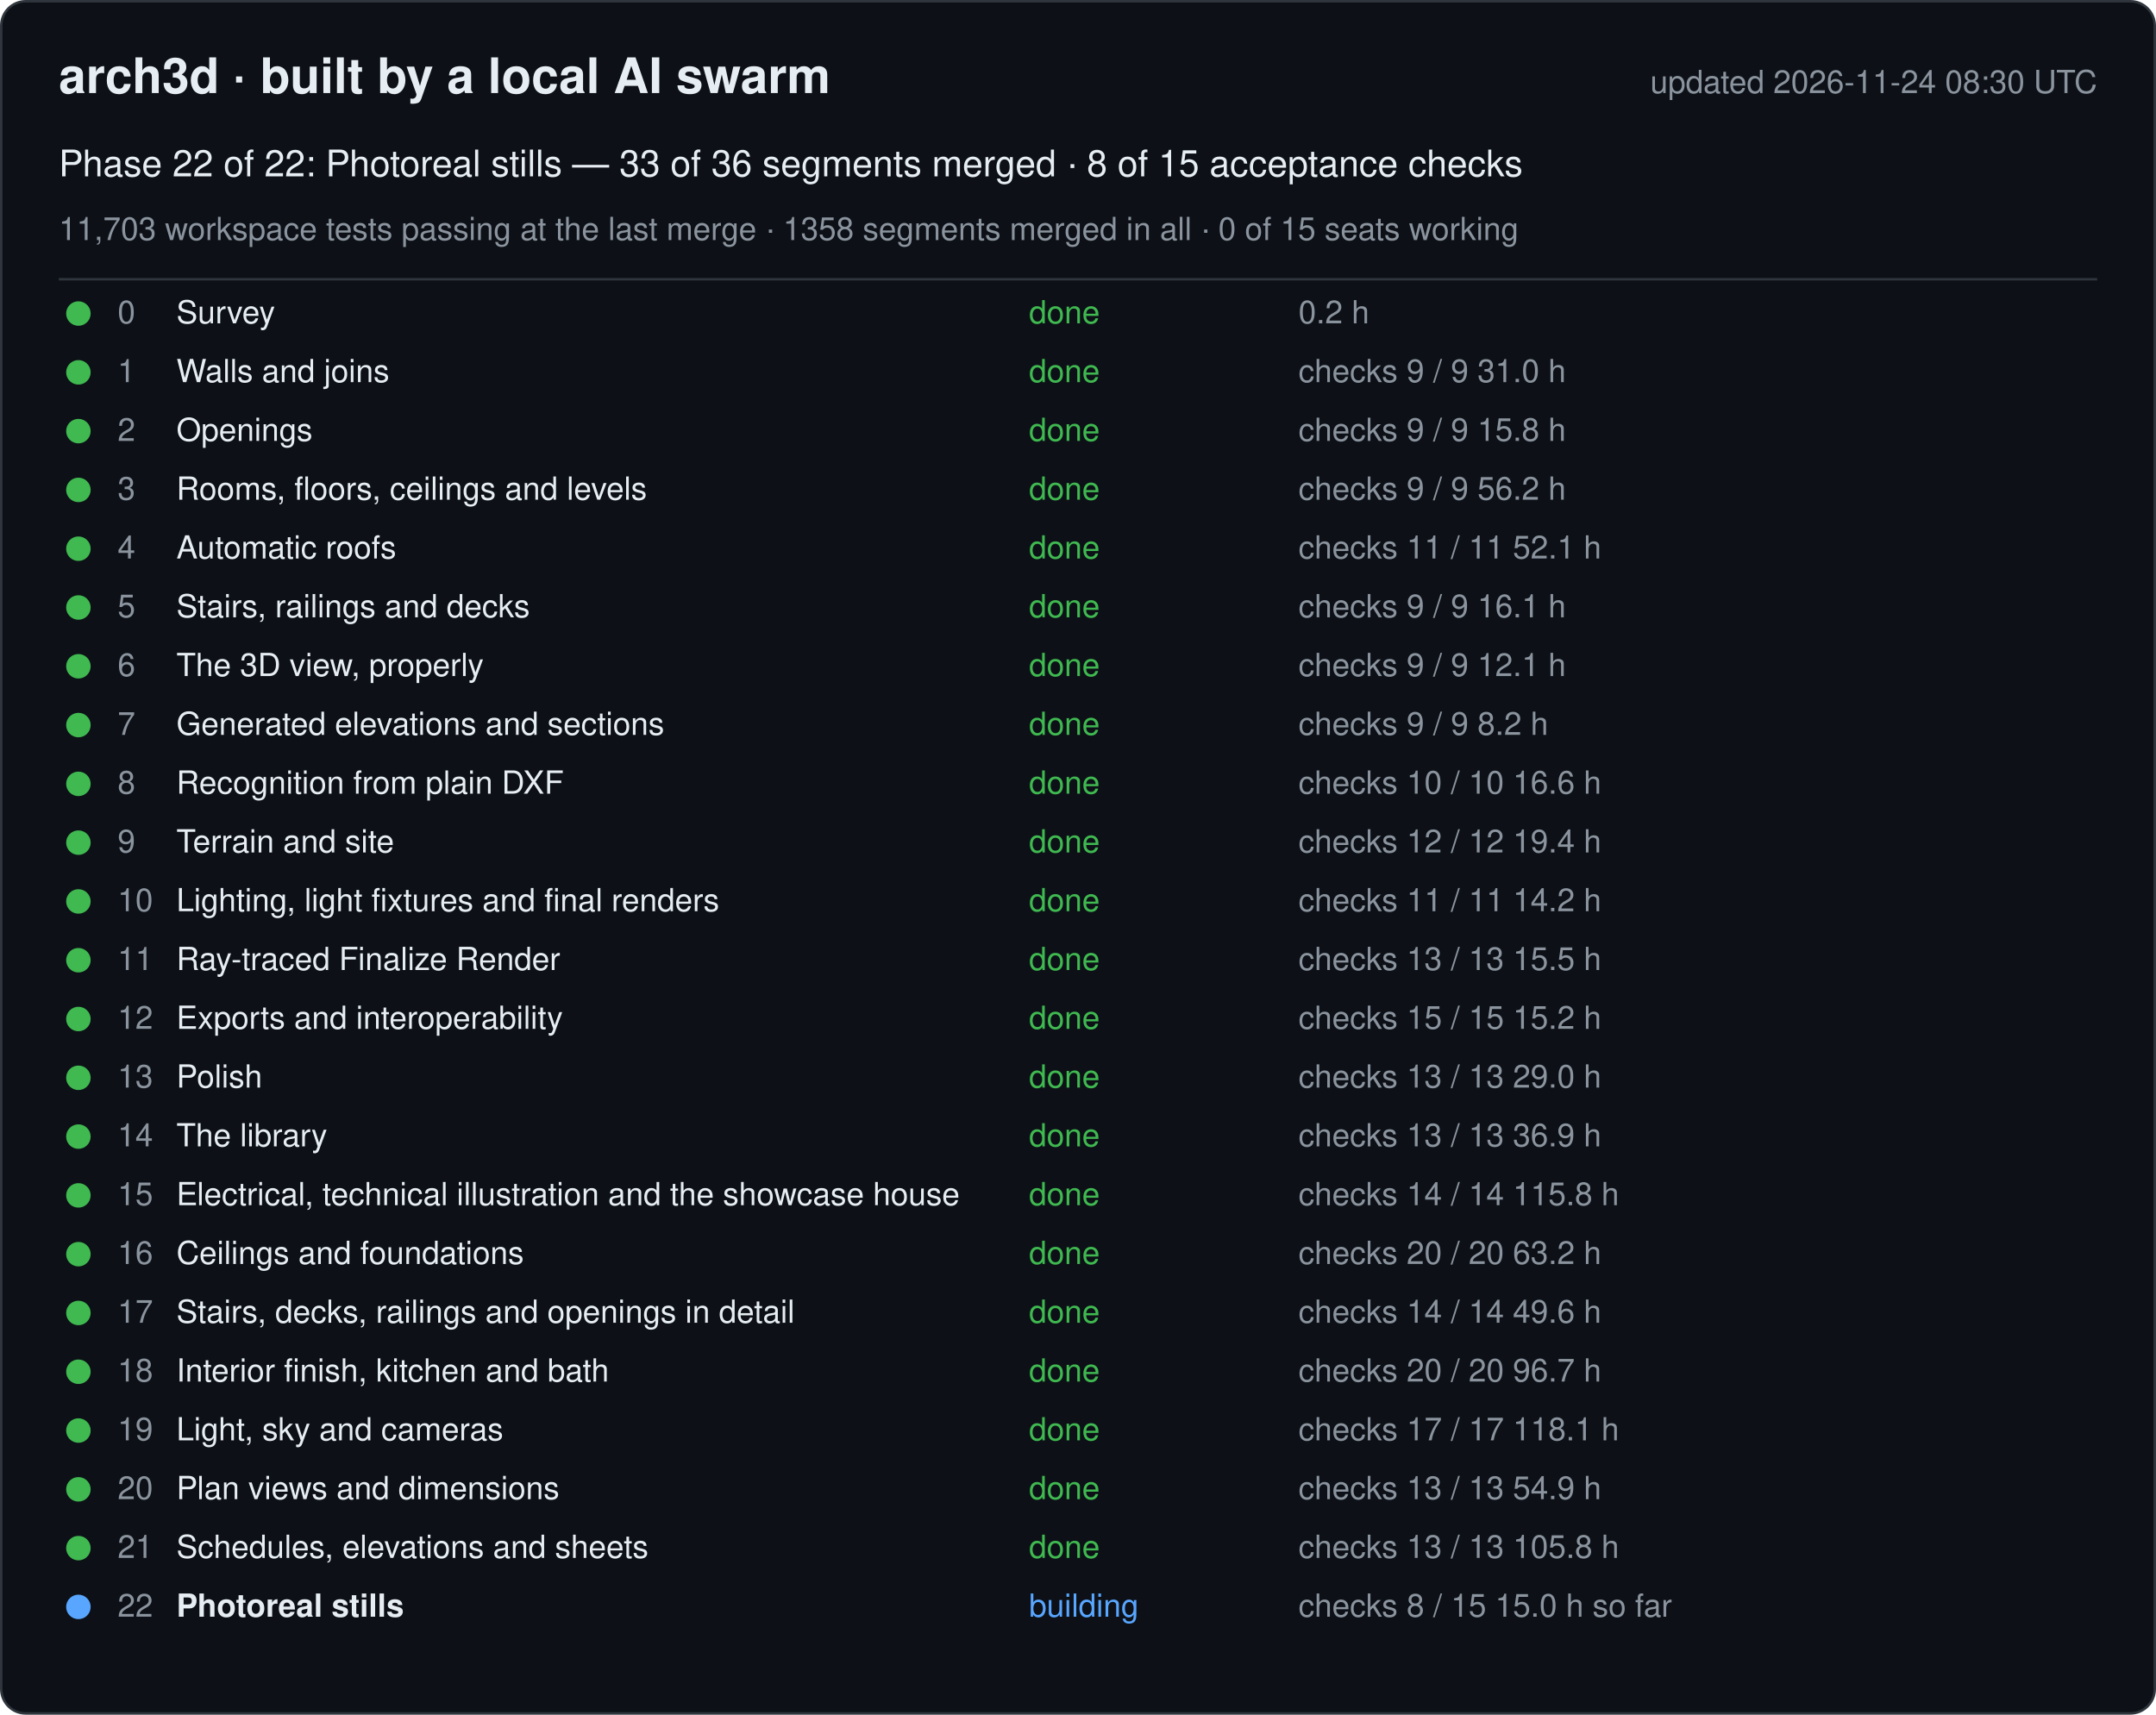
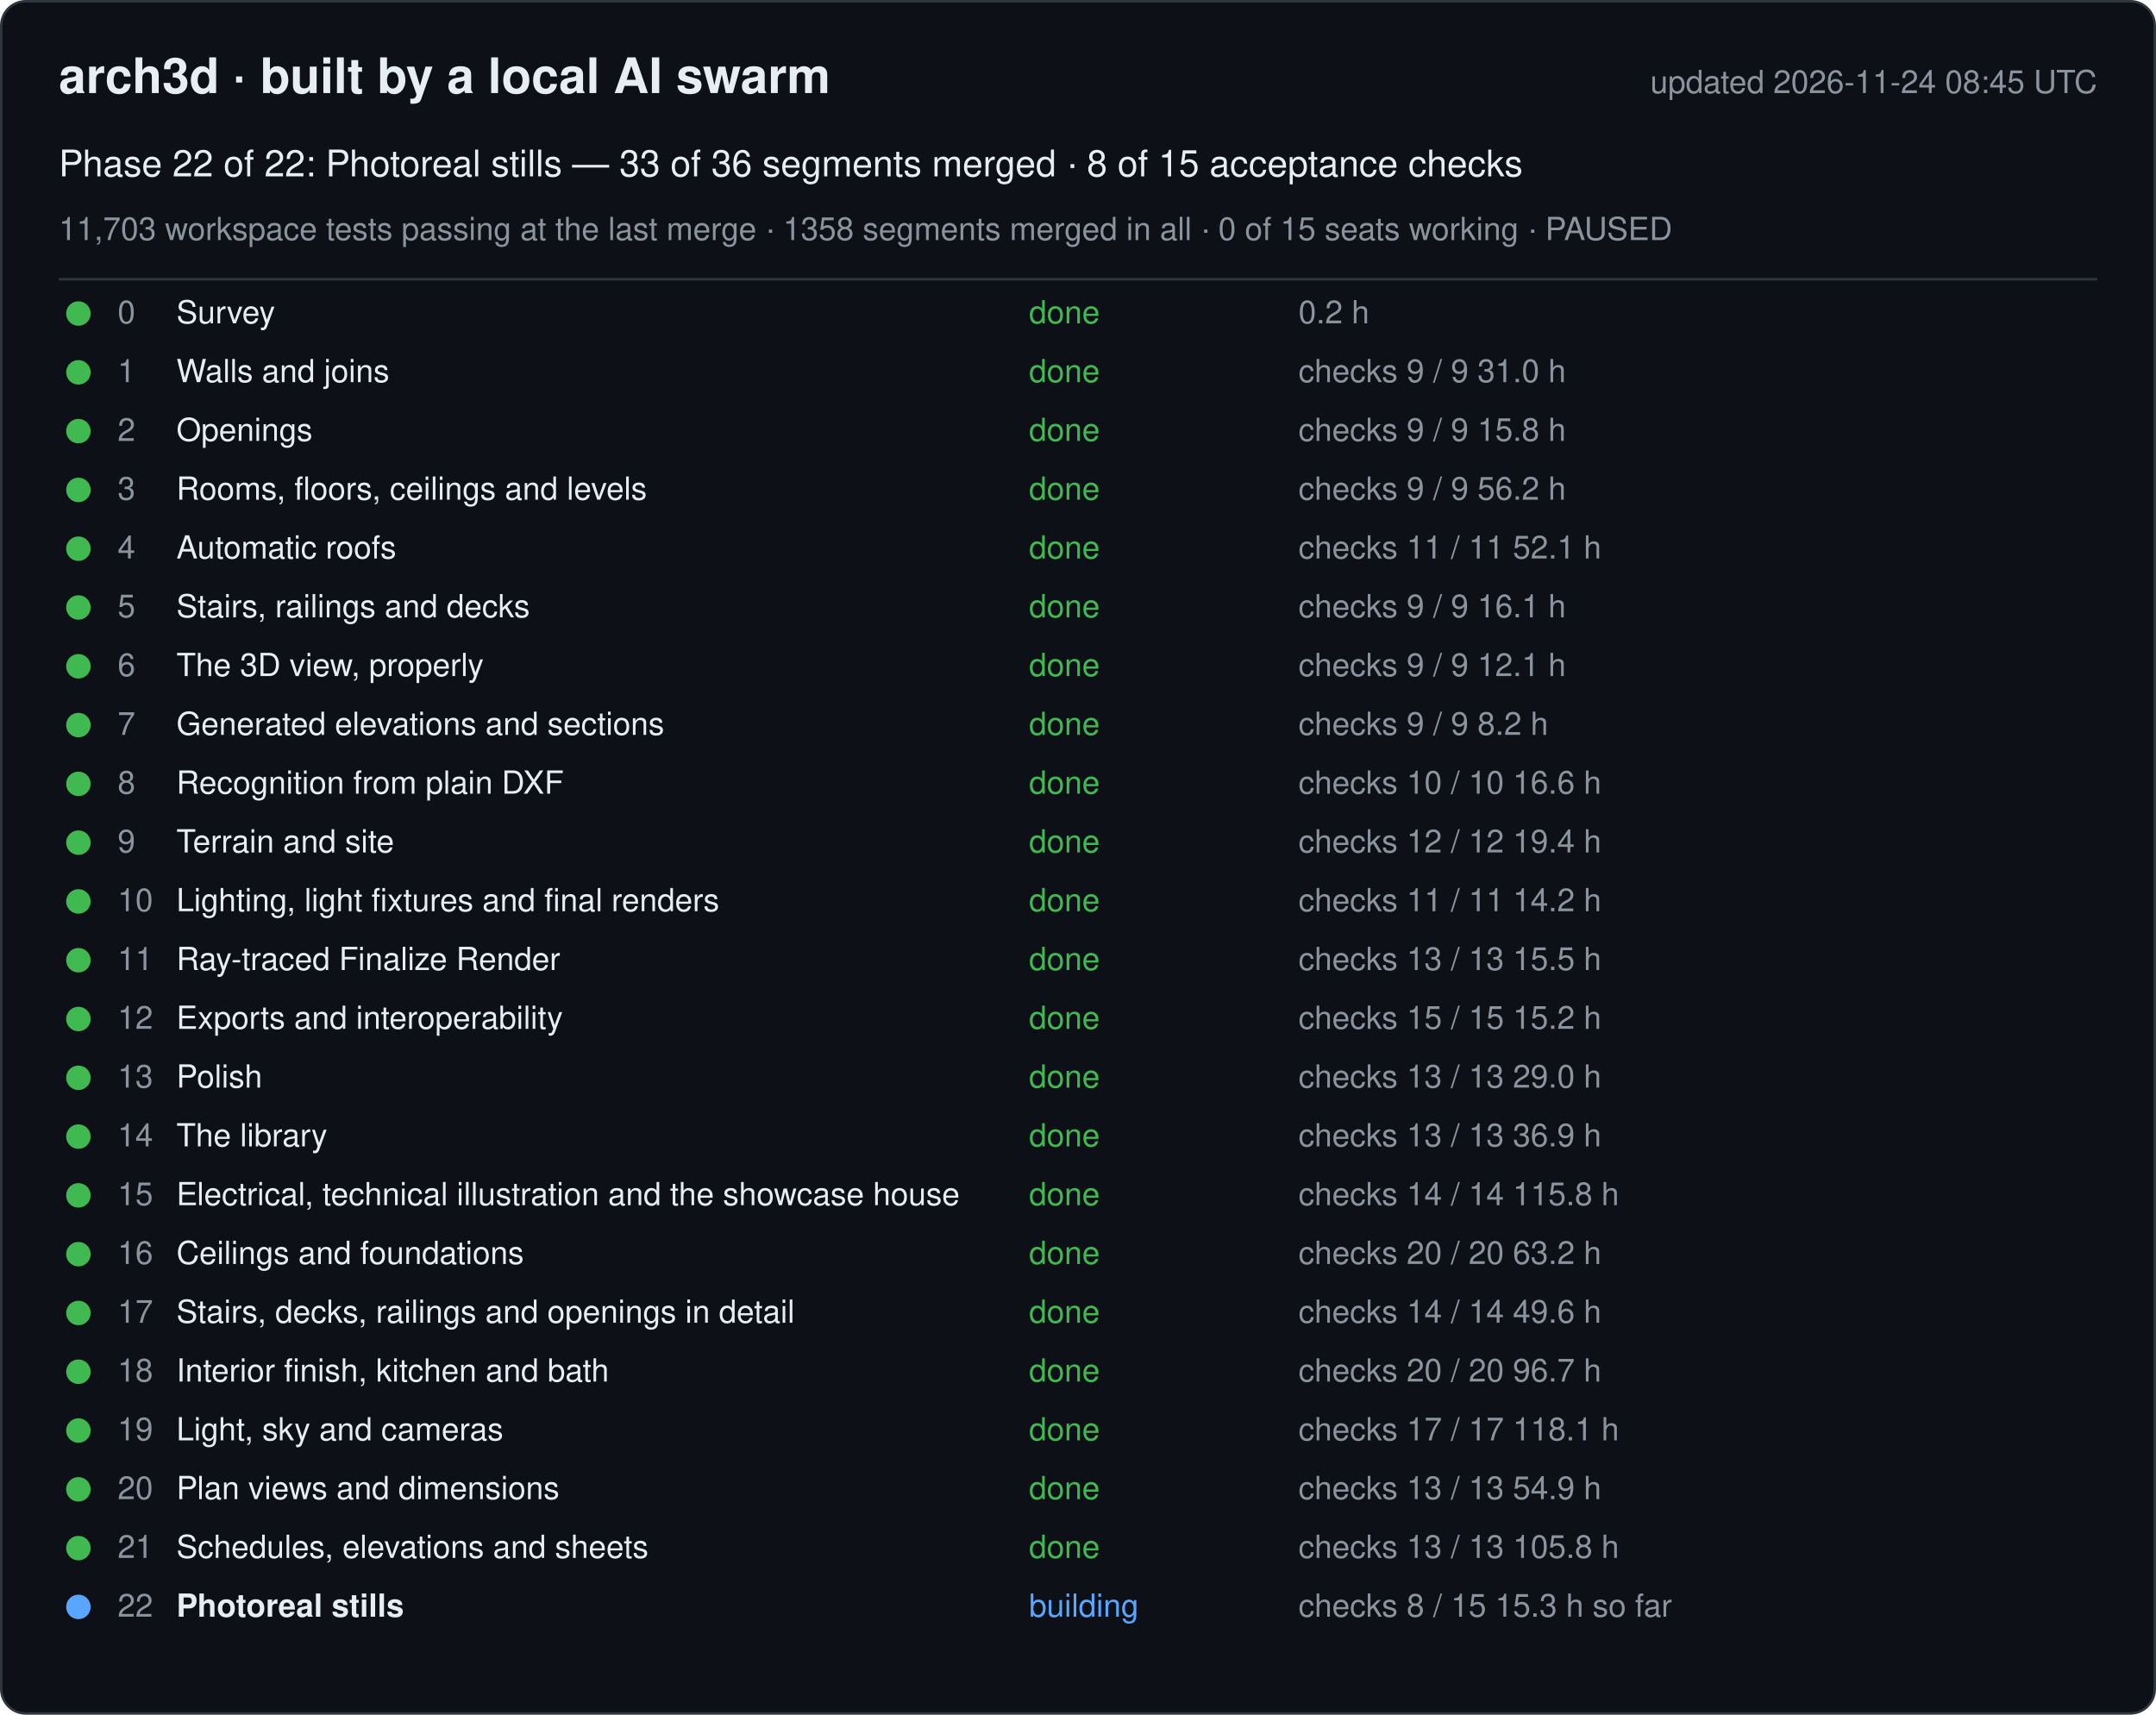
<svg xmlns="http://www.w3.org/2000/svg" width="880" height="700" viewBox="0 0 880 700" font-family="-apple-system, Segoe UI, Helvetica, Arial, sans-serif">
  <rect x="0.5" y="0.5" width="879" height="699" rx="10" fill="#0d1117" stroke="#30363d" />
  <text x="24" y="38" font-size="20" font-weight="600" fill="#e6edf3">arch3d · built by a local AI swarm</text>
-   <text x="856" y="38" font-size="13" fill="#8b949e" text-anchor="end">updated 2026-11-24 08:30 UTC</text>
+   <text x="856" y="38" font-size="13" fill="#8b949e" text-anchor="end">updated 2026-11-24 08:45 UTC</text>
  <text x="24" y="72" font-size="15" fill="#e6edf3">Phase 22 of 22: Photoreal stills — 33 of 36 segments merged · 8 of 15 acceptance checks</text>
-   <text x="24" y="98" font-size="13" fill="#8b949e">11,703 workspace tests passing at the last merge · 1358 segments merged in all · 0 of 15 seats working</text>
+   <text x="24" y="98" font-size="13" fill="#8b949e">11,703 workspace tests passing at the last merge · 1358 segments merged in all · 0 of 15 seats working · PAUSED</text>
  <line x1="24" y1="114" x2="856" y2="114" stroke="#30363d" />
  <g data-phase="0">
    <circle cx="32" cy="128" r="5" fill="#3fb950" />
    <text x="48" y="132" font-size="13" fill="#8b949e">0</text>
    <text x="72" y="132" font-size="13" fill="#e6edf3">Survey</text>
    <text x="420" y="132" font-size="13" fill="#3fb950">done</text>
    <text x="530" y="132" font-size="13" fill="#8b949e">0.2 h</text>
  </g>
  <g data-phase="1">
    <circle cx="32" cy="152" r="5" fill="#3fb950" />
    <text x="48" y="156" font-size="13" fill="#8b949e">1</text>
    <text x="72" y="156" font-size="13" fill="#e6edf3">Walls and joins</text>
    <text x="420" y="156" font-size="13" fill="#3fb950">done</text>
    <text x="530" y="156" font-size="13" fill="#8b949e">checks 9 / 9   31.0 h</text>
  </g>
  <g data-phase="2">
    <circle cx="32" cy="176" r="5" fill="#3fb950" />
    <text x="48" y="180" font-size="13" fill="#8b949e">2</text>
    <text x="72" y="180" font-size="13" fill="#e6edf3">Openings</text>
    <text x="420" y="180" font-size="13" fill="#3fb950">done</text>
    <text x="530" y="180" font-size="13" fill="#8b949e">checks 9 / 9   15.8 h</text>
  </g>
  <g data-phase="3">
    <circle cx="32" cy="200" r="5" fill="#3fb950" />
    <text x="48" y="204" font-size="13" fill="#8b949e">3</text>
    <text x="72" y="204" font-size="13" fill="#e6edf3">Rooms, floors, ceilings and levels</text>
    <text x="420" y="204" font-size="13" fill="#3fb950">done</text>
    <text x="530" y="204" font-size="13" fill="#8b949e">checks 9 / 9   56.2 h</text>
  </g>
  <g data-phase="4">
    <circle cx="32" cy="224" r="5" fill="#3fb950" />
    <text x="48" y="228" font-size="13" fill="#8b949e">4</text>
    <text x="72" y="228" font-size="13" fill="#e6edf3">Automatic roofs</text>
    <text x="420" y="228" font-size="13" fill="#3fb950">done</text>
    <text x="530" y="228" font-size="13" fill="#8b949e">checks 11 / 11   52.1 h</text>
  </g>
  <g data-phase="5">
    <circle cx="32" cy="248" r="5" fill="#3fb950" />
    <text x="48" y="252" font-size="13" fill="#8b949e">5</text>
    <text x="72" y="252" font-size="13" fill="#e6edf3">Stairs, railings and decks</text>
    <text x="420" y="252" font-size="13" fill="#3fb950">done</text>
    <text x="530" y="252" font-size="13" fill="#8b949e">checks 9 / 9   16.1 h</text>
  </g>
  <g data-phase="6">
    <circle cx="32" cy="272" r="5" fill="#3fb950" />
    <text x="48" y="276" font-size="13" fill="#8b949e">6</text>
    <text x="72" y="276" font-size="13" fill="#e6edf3">The 3D view, properly</text>
    <text x="420" y="276" font-size="13" fill="#3fb950">done</text>
    <text x="530" y="276" font-size="13" fill="#8b949e">checks 9 / 9   12.1 h</text>
  </g>
  <g data-phase="7">
    <circle cx="32" cy="296" r="5" fill="#3fb950" />
    <text x="48" y="300" font-size="13" fill="#8b949e">7</text>
    <text x="72" y="300" font-size="13" fill="#e6edf3">Generated elevations and sections</text>
    <text x="420" y="300" font-size="13" fill="#3fb950">done</text>
    <text x="530" y="300" font-size="13" fill="#8b949e">checks 9 / 9   8.2 h</text>
  </g>
  <g data-phase="8">
    <circle cx="32" cy="320" r="5" fill="#3fb950" />
    <text x="48" y="324" font-size="13" fill="#8b949e">8</text>
    <text x="72" y="324" font-size="13" fill="#e6edf3">Recognition from plain DXF</text>
    <text x="420" y="324" font-size="13" fill="#3fb950">done</text>
    <text x="530" y="324" font-size="13" fill="#8b949e">checks 10 / 10   16.6 h</text>
  </g>
  <g data-phase="9">
    <circle cx="32" cy="344" r="5" fill="#3fb950" />
    <text x="48" y="348" font-size="13" fill="#8b949e">9</text>
    <text x="72" y="348" font-size="13" fill="#e6edf3">Terrain and site</text>
    <text x="420" y="348" font-size="13" fill="#3fb950">done</text>
    <text x="530" y="348" font-size="13" fill="#8b949e">checks 12 / 12   19.4 h</text>
  </g>
  <g data-phase="10">
    <circle cx="32" cy="368" r="5" fill="#3fb950" />
    <text x="48" y="372" font-size="13" fill="#8b949e">10</text>
    <text x="72" y="372" font-size="13" fill="#e6edf3">Lighting, light fixtures and final renders</text>
    <text x="420" y="372" font-size="13" fill="#3fb950">done</text>
    <text x="530" y="372" font-size="13" fill="#8b949e">checks 11 / 11   14.2 h</text>
  </g>
  <g data-phase="11">
    <circle cx="32" cy="392" r="5" fill="#3fb950" />
    <text x="48" y="396" font-size="13" fill="#8b949e">11</text>
    <text x="72" y="396" font-size="13" fill="#e6edf3">Ray-traced Finalize Render</text>
    <text x="420" y="396" font-size="13" fill="#3fb950">done</text>
    <text x="530" y="396" font-size="13" fill="#8b949e">checks 13 / 13   15.5 h</text>
  </g>
  <g data-phase="12">
    <circle cx="32" cy="416" r="5" fill="#3fb950" />
    <text x="48" y="420" font-size="13" fill="#8b949e">12</text>
    <text x="72" y="420" font-size="13" fill="#e6edf3">Exports and interoperability</text>
    <text x="420" y="420" font-size="13" fill="#3fb950">done</text>
    <text x="530" y="420" font-size="13" fill="#8b949e">checks 15 / 15   15.2 h</text>
  </g>
  <g data-phase="13">
    <circle cx="32" cy="440" r="5" fill="#3fb950" />
    <text x="48" y="444" font-size="13" fill="#8b949e">13</text>
    <text x="72" y="444" font-size="13" fill="#e6edf3">Polish</text>
    <text x="420" y="444" font-size="13" fill="#3fb950">done</text>
    <text x="530" y="444" font-size="13" fill="#8b949e">checks 13 / 13   29.0 h</text>
  </g>
  <g data-phase="14">
    <circle cx="32" cy="464" r="5" fill="#3fb950" />
    <text x="48" y="468" font-size="13" fill="#8b949e">14</text>
    <text x="72" y="468" font-size="13" fill="#e6edf3">The library</text>
    <text x="420" y="468" font-size="13" fill="#3fb950">done</text>
    <text x="530" y="468" font-size="13" fill="#8b949e">checks 13 / 13   36.9 h</text>
  </g>
  <g data-phase="15">
    <circle cx="32" cy="488" r="5" fill="#3fb950" />
    <text x="48" y="492" font-size="13" fill="#8b949e">15</text>
    <text x="72" y="492" font-size="13" fill="#e6edf3">Electrical, technical illustration and the showcase house</text>
    <text x="420" y="492" font-size="13" fill="#3fb950">done</text>
    <text x="530" y="492" font-size="13" fill="#8b949e">checks 14 / 14   115.8 h</text>
  </g>
  <g data-phase="16">
    <circle cx="32" cy="512" r="5" fill="#3fb950" />
    <text x="48" y="516" font-size="13" fill="#8b949e">16</text>
    <text x="72" y="516" font-size="13" fill="#e6edf3">Ceilings and foundations</text>
    <text x="420" y="516" font-size="13" fill="#3fb950">done</text>
    <text x="530" y="516" font-size="13" fill="#8b949e">checks 20 / 20   63.2 h</text>
  </g>
  <g data-phase="17">
    <circle cx="32" cy="536" r="5" fill="#3fb950" />
    <text x="48" y="540" font-size="13" fill="#8b949e">17</text>
    <text x="72" y="540" font-size="13" fill="#e6edf3">Stairs, decks, railings and openings in detail</text>
    <text x="420" y="540" font-size="13" fill="#3fb950">done</text>
    <text x="530" y="540" font-size="13" fill="#8b949e">checks 14 / 14   49.6 h</text>
  </g>
  <g data-phase="18">
    <circle cx="32" cy="560" r="5" fill="#3fb950" />
    <text x="48" y="564" font-size="13" fill="#8b949e">18</text>
    <text x="72" y="564" font-size="13" fill="#e6edf3">Interior finish, kitchen and bath</text>
    <text x="420" y="564" font-size="13" fill="#3fb950">done</text>
    <text x="530" y="564" font-size="13" fill="#8b949e">checks 20 / 20   96.7 h</text>
  </g>
  <g data-phase="19">
    <circle cx="32" cy="584" r="5" fill="#3fb950" />
    <text x="48" y="588" font-size="13" fill="#8b949e">19</text>
    <text x="72" y="588" font-size="13" fill="#e6edf3">Light, sky and cameras</text>
    <text x="420" y="588" font-size="13" fill="#3fb950">done</text>
    <text x="530" y="588" font-size="13" fill="#8b949e">checks 17 / 17   118.1 h</text>
  </g>
  <g data-phase="20">
    <circle cx="32" cy="608" r="5" fill="#3fb950" />
    <text x="48" y="612" font-size="13" fill="#8b949e">20</text>
    <text x="72" y="612" font-size="13" fill="#e6edf3">Plan views and dimensions</text>
    <text x="420" y="612" font-size="13" fill="#3fb950">done</text>
    <text x="530" y="612" font-size="13" fill="#8b949e">checks 13 / 13   54.9 h</text>
  </g>
  <g data-phase="21">
    <circle cx="32" cy="632" r="5" fill="#3fb950" />
    <text x="48" y="636" font-size="13" fill="#8b949e">21</text>
    <text x="72" y="636" font-size="13" fill="#e6edf3">Schedules, elevations and sheets</text>
    <text x="420" y="636" font-size="13" fill="#3fb950">done</text>
    <text x="530" y="636" font-size="13" fill="#8b949e">checks 13 / 13   105.8 h</text>
  </g>
  <g data-phase="22">
    <circle cx="32" cy="656" r="5" fill="#58a6ff" />
    <text x="48" y="660" font-size="13" fill="#8b949e">22</text>
    <text x="72" y="660" font-size="13" fill="#e6edf3" font-weight="600">Photoreal stills</text>
    <text x="420" y="660" font-size="13" fill="#58a6ff">building</text>
-     <text x="530" y="660" font-size="13" fill="#8b949e">checks 8 / 15   15.0 h so far</text>
+     <text x="530" y="660" font-size="13" fill="#8b949e">checks 8 / 15   15.3 h so far</text>
  </g>
</svg>
